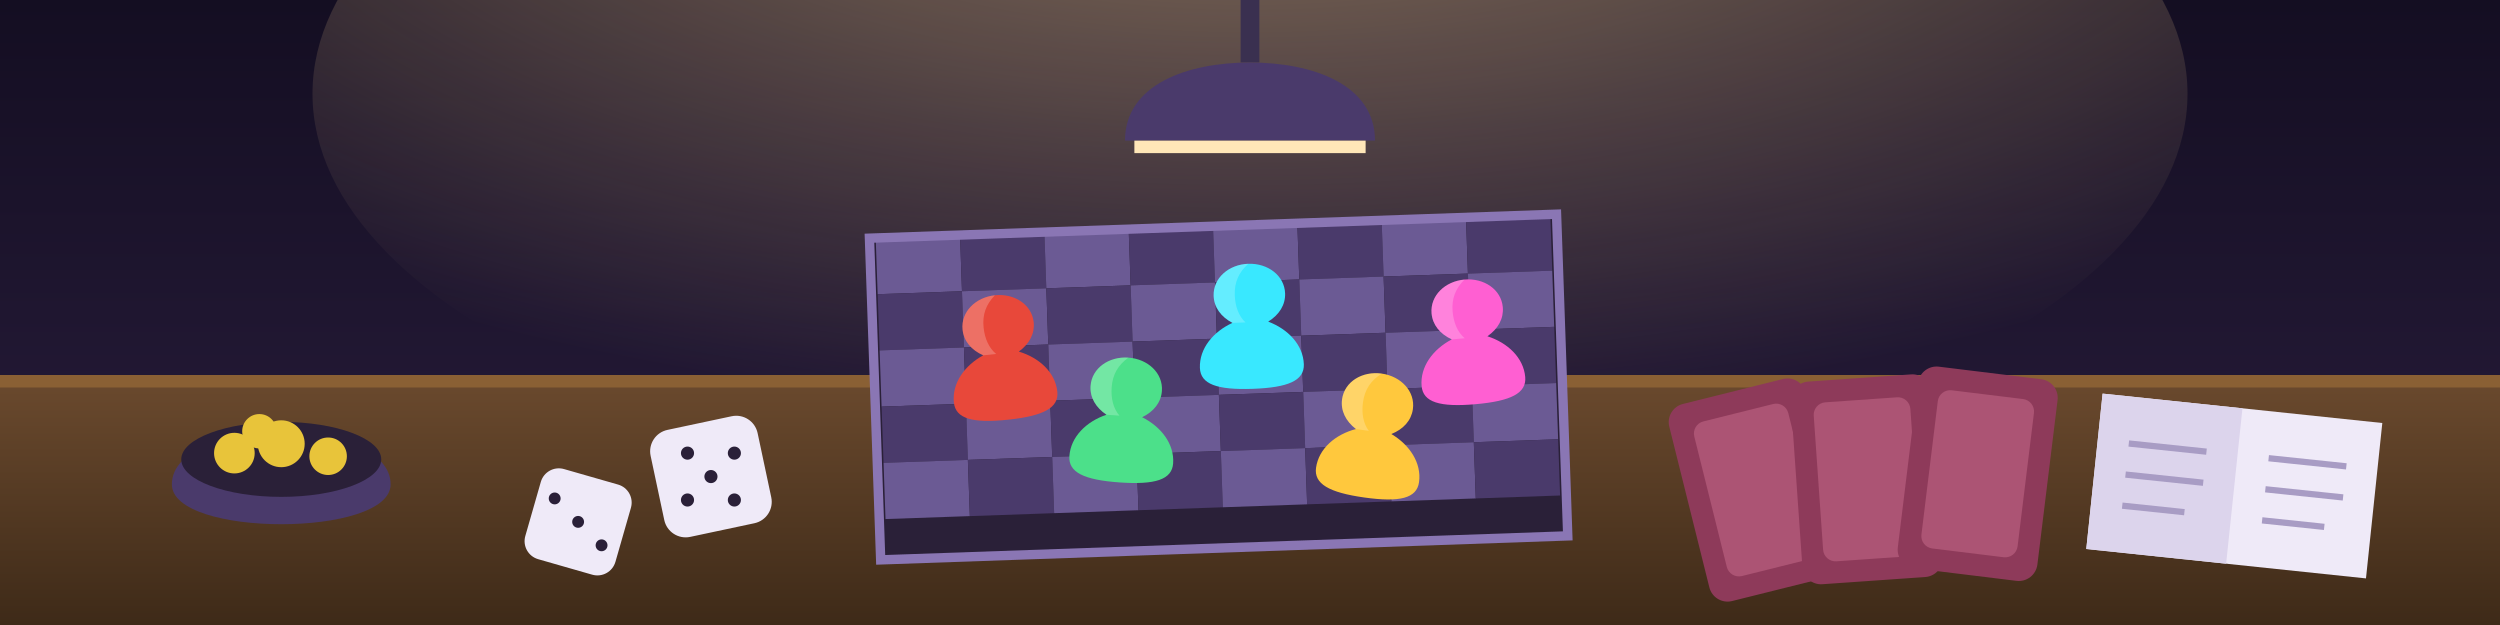
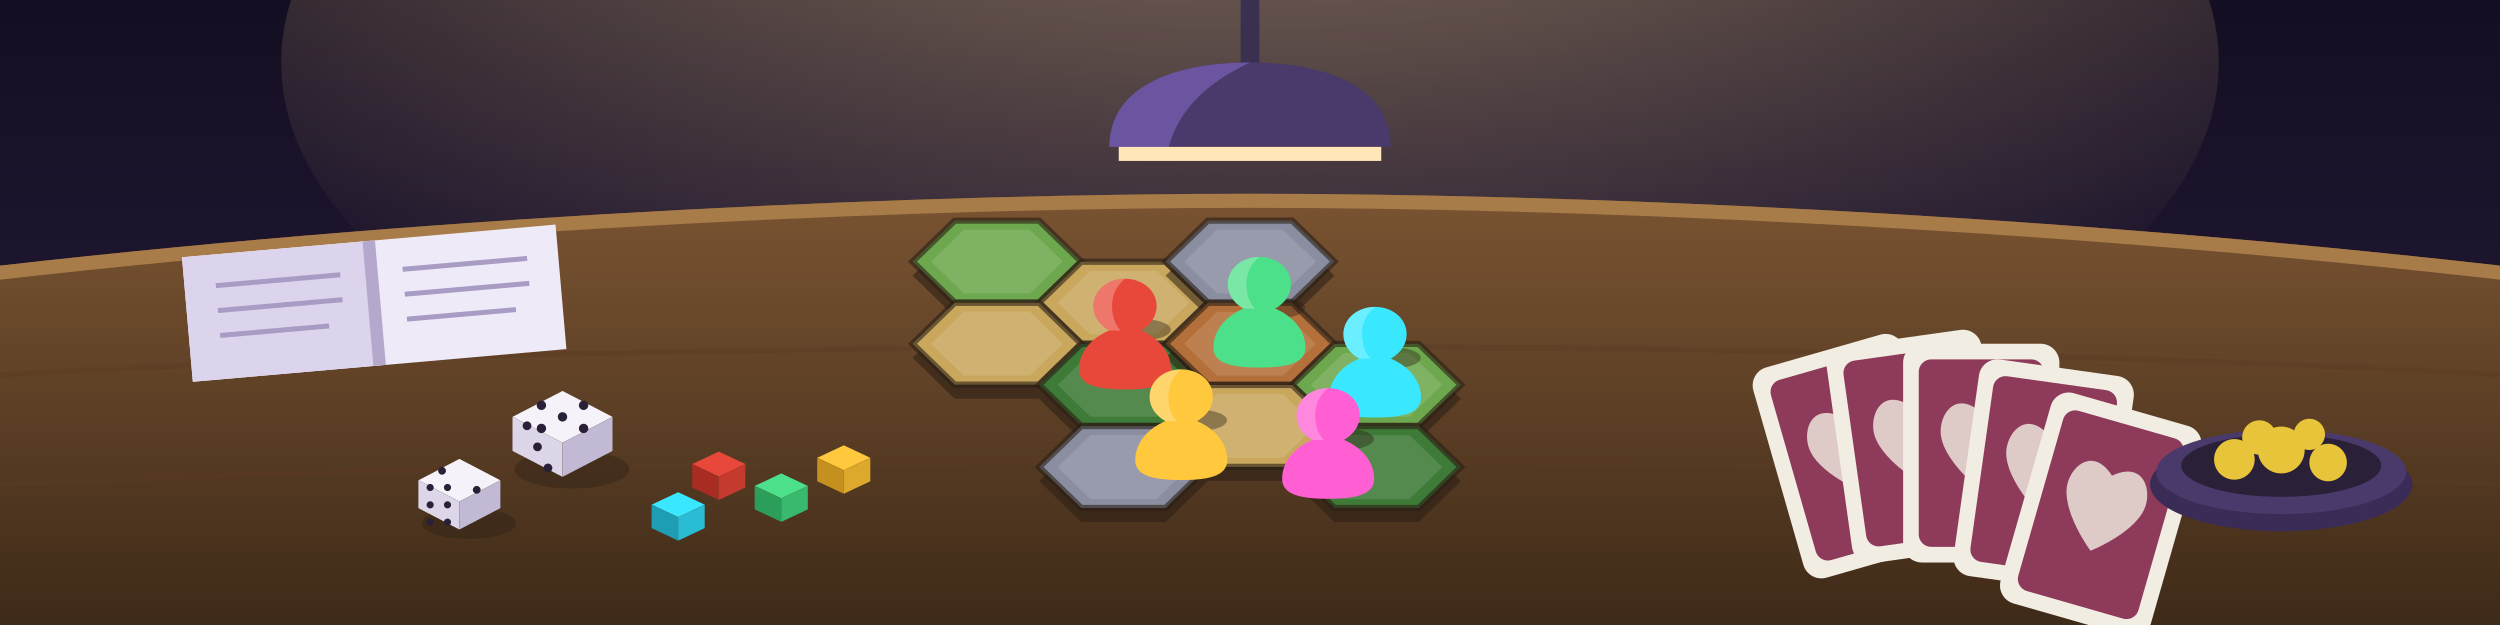
<svg xmlns="http://www.w3.org/2000/svg" viewBox="0 0 160 40" width="1600" height="400" role="presentation" preserveAspectRatio="xMidYMid slice">
  <style>
    .warm { animation: glow 8s ease-in-out infinite alternate }
-     @keyframes glow { from { opacity: .45 } to { opacity: .8 } }
-     .tap { animation: fidget 3.4s ease-in-out infinite;
+     @keyframes glow { from { opacity: .45 } to { opacity: .82 } }
+     .tap { animation: fidget 3.6s ease-in-out infinite;
           transform-box: fill-box; transform-origin: 50% 100% }
-     @keyframes fidget { 0%,72% { transform: rotate(0) } 80% { transform: rotate(-9deg) }
-                         88% { transform: rotate(6deg) } 100% { transform: rotate(0) } }
-     @media (prefers-reduced-motion: reduce) { .warm, .tap { animation: none } }
+     @keyframes fidget { 0%,70% { transform: translateY(0) rotate(0) }
+                         78% { transform: translateY(-1.2px) rotate(-7deg) }
+                         86% { transform: translateY(0) rotate(5deg) }
+                         100% { transform: translateY(0) rotate(0) } }
+     .sway { animation: hang 9s ease-in-out infinite alternate;
+             transform-box: fill-box; transform-origin: 50% 0 }
+     @keyframes hang { from { transform: rotate(-1.1deg) } to { transform: rotate(1.1deg) } }
+     @media (prefers-reduced-motion: reduce) { .warm, .tap, .sway { animation: none } }
  </style>
  <defs>
    <linearGradient id="gameroom" x1="0" y1="0" x2="0" y2="1">
      <stop offset="0%" stop-color="#140E22" />
      <stop offset="100%" stop-color="#2A1E3E" />
    </linearGradient>
    <linearGradient id="gametable" x1="0" y1="0" x2="0" y2="1">
-       <stop offset="0%" stop-color="#6B4A2E" />
+       <stop offset="0%" stop-color="#7A5432" />
      <stop offset="100%" stop-color="#3E2A18" />
    </linearGradient>
-     <radialGradient id="pendant" cx=".5" cy=".1" r=".8">
-       <stop offset="0%" stop-color="#FFD79A" stop-opacity=".55" />
+     <radialGradient id="pendant" cx=".5" cy=".08" r=".8">
+       <stop offset="0%" stop-color="#FFD79A" stop-opacity=".6" />
      <stop offset="100%" stop-color="#FFD79A" stop-opacity="0" />
    </radialGradient>
  </defs>
  <rect width="160" height="40" fill="url(#gameroom)" />
-   <ellipse class="warm" cx="80" cy="6" rx="60" ry="26" fill="url(#pendant)" />
-   <path d="M79.4 0 L80.6 0 L80.6 4 L79.4 4 Z" fill="#3A3050" />
-   <path d="M72 9 C72 5.4 76 4 80 4 C84 4 88 5.4 88 9 Z" fill="#4A3A6B" />
-   <path class="warm" d="M72.6 9 L87.4 9 L87.4 9.8 L72.6 9.8 Z" fill="#FFE7B8" />
-   <path d="M0 24 L160 24 L160 40 L0 40 Z" fill="url(#gametable)" />
-   <path d="M0 24 L160 24 L160 24.8 L0 24.8 Z" fill="#8A6034" />
-   <g transform="rotate(-2 80 25)">
-     <path d="M56 14.4 L100 14.4 L100 35 L56 35 Z" fill="#2A2038" />
-     <g transform="translate(-1.6 -1.6)">
-       <rect x="58.0" y="16.0" width="5.4" height="3.6" fill="#6B5A94" />
-       <rect x="63.4" y="16.0" width="5.4" height="3.6" fill="#4A3A6B" />
-       <rect x="68.8" y="16.0" width="5.4" height="3.6" fill="#6B5A94" />
-       <rect x="74.2" y="16.0" width="5.4" height="3.6" fill="#4A3A6B" />
-       <rect x="79.6" y="16.0" width="5.4" height="3.6" fill="#6B5A94" />
-       <rect x="85.0" y="16.0" width="5.4" height="3.6" fill="#4A3A6B" />
-       <rect x="90.4" y="16.0" width="5.4" height="3.6" fill="#6B5A94" />
-       <rect x="95.8" y="16.0" width="5.4" height="3.6" fill="#4A3A6B" />
-       <rect x="58.0" y="19.6" width="5.4" height="3.6" fill="#4A3A6B" />
-       <rect x="63.4" y="19.6" width="5.4" height="3.6" fill="#6B5A94" />
-       <rect x="68.8" y="19.6" width="5.4" height="3.6" fill="#4A3A6B" />
-       <rect x="74.2" y="19.6" width="5.4" height="3.6" fill="#6B5A94" />
-       <rect x="79.6" y="19.6" width="5.4" height="3.6" fill="#4A3A6B" />
-       <rect x="85.0" y="19.6" width="5.4" height="3.6" fill="#6B5A94" />
-       <rect x="90.4" y="19.6" width="5.4" height="3.6" fill="#4A3A6B" />
-       <rect x="95.8" y="19.6" width="5.4" height="3.6" fill="#6B5A94" />
-       <rect x="58.0" y="23.2" width="5.4" height="3.6" fill="#6B5A94" />
-       <rect x="63.4" y="23.2" width="5.4" height="3.6" fill="#4A3A6B" />
-       <rect x="68.8" y="23.2" width="5.4" height="3.6" fill="#6B5A94" />
-       <rect x="74.2" y="23.2" width="5.4" height="3.6" fill="#4A3A6B" />
-       <rect x="79.6" y="23.2" width="5.4" height="3.6" fill="#6B5A94" />
-       <rect x="85.0" y="23.2" width="5.4" height="3.6" fill="#4A3A6B" />
-       <rect x="90.4" y="23.2" width="5.4" height="3.6" fill="#6B5A94" />
-       <rect x="95.8" y="23.2" width="5.4" height="3.6" fill="#4A3A6B" />
-       <rect x="58.0" y="26.8" width="5.4" height="3.6" fill="#4A3A6B" />
-       <rect x="63.4" y="26.8" width="5.4" height="3.6" fill="#6B5A94" />
-       <rect x="68.8" y="26.8" width="5.4" height="3.6" fill="#4A3A6B" />
-       <rect x="74.2" y="26.8" width="5.4" height="3.6" fill="#6B5A94" />
-       <rect x="79.6" y="26.8" width="5.4" height="3.6" fill="#4A3A6B" />
-       <rect x="85.0" y="26.8" width="5.4" height="3.6" fill="#6B5A94" />
-       <rect x="90.4" y="26.8" width="5.4" height="3.6" fill="#4A3A6B" />
-       <rect x="95.8" y="26.8" width="5.4" height="3.6" fill="#6B5A94" />
-       <rect x="58.0" y="30.4" width="5.4" height="3.6" fill="#6B5A94" />
-       <rect x="63.4" y="30.4" width="5.4" height="3.6" fill="#4A3A6B" />
-       <rect x="68.8" y="30.4" width="5.4" height="3.6" fill="#6B5A94" />
-       <rect x="74.2" y="30.4" width="5.4" height="3.6" fill="#4A3A6B" />
-       <rect x="79.6" y="30.4" width="5.4" height="3.6" fill="#6B5A94" />
-       <rect x="85.0" y="30.4" width="5.4" height="3.6" fill="#4A3A6B" />
-       <rect x="90.4" y="30.4" width="5.4" height="3.6" fill="#6B5A94" />
-       <rect x="95.8" y="30.4" width="5.4" height="3.6" fill="#4A3A6B" />
-     </g>
-     <path d="M56 14.4 L100 14.4 L100 35 L56 35 Z" fill="none" stroke="#8A76B4" stroke-width=".6" />
-   </g>
-   <g>
-     <g transform="translate(64 22) rotate(-6) scale(0.52)">
-       <path d="M0 9.4 C-4.4 9.4 -6.4 8.6 -6.4 6.6 C-6.4 4.2 -4.6 2.2 -2.2 1.2 C-3.6 .4 -4.4 -.8 -4.4 -2.2 C-4.4 -4.4 -2.4 -6 0 -6 C2.4 -6 4.4 -4.4 4.4 -2.2 C4.4 -.8 3.6 .4 2.2 1.2 C4.6 2.2 6.4 4.2 6.4 6.6 C6.4 8.6 4.4 9.4 0 9.4 Z" fill="#E8483A" />
-       <path d="M-2.2 1.2 C-3.6 .4 -4.4 -.8 -4.4 -2.2 C-4.4 -4.4 -2.4 -6 0 -6 C-1.2 -5 -1.8 -3.8 -1.8 -2.2 C-1.8 -.8 -1.4 .4 -.6 1.2 Z" fill="#FFFFFF" opacity=".22" />
-     </g>
-     <g transform="translate(72 26) rotate(4) scale(0.52)">
-       <path d="M0 9.4 C-4.4 9.4 -6.4 8.6 -6.4 6.6 C-6.4 4.2 -4.6 2.2 -2.2 1.2 C-3.6 .4 -4.4 -.8 -4.4 -2.2 C-4.4 -4.4 -2.4 -6 0 -6 C2.4 -6 4.4 -4.4 4.4 -2.2 C4.4 -.8 3.6 .4 2.2 1.2 C4.6 2.2 6.4 4.2 6.4 6.6 C6.4 8.6 4.4 9.4 0 9.4 Z" fill="#4CE08A" />
-       <path d="M-2.2 1.2 C-3.6 .4 -4.4 -.8 -4.4 -2.2 C-4.4 -4.4 -2.4 -6 0 -6 C-1.2 -5 -1.8 -3.8 -1.8 -2.2 C-1.8 -.8 -1.4 .4 -.6 1.2 Z" fill="#FFFFFF" opacity=".22" />
-     </g>
-     <g transform="translate(80 20) rotate(-2) scale(0.52)">
-       <path d="M0 9.4 C-4.4 9.4 -6.4 8.6 -6.4 6.6 C-6.4 4.2 -4.6 2.2 -2.2 1.2 C-3.6 .4 -4.4 -.8 -4.4 -2.2 C-4.4 -4.4 -2.4 -6 0 -6 C2.4 -6 4.4 -4.4 4.4 -2.2 C4.4 -.8 3.6 .4 2.2 1.2 C4.6 2.2 6.4 4.2 6.4 6.6 C6.4 8.6 4.4 9.4 0 9.4 Z" fill="#39E8FF" />
-       <path d="M-2.2 1.2 C-3.6 .4 -4.4 -.8 -4.4 -2.2 C-4.4 -4.4 -2.4 -6 0 -6 C-1.2 -5 -1.8 -3.8 -1.8 -2.2 C-1.8 -.8 -1.4 .4 -.6 1.2 Z" fill="#FFFFFF" opacity=".22" />
-     </g>
-     <g transform="translate(88 27) rotate(8) scale(0.52)">
-       <path d="M0 9.4 C-4.4 9.4 -6.4 8.6 -6.4 6.6 C-6.4 4.2 -4.6 2.2 -2.2 1.2 C-3.6 .4 -4.4 -.8 -4.4 -2.2 C-4.4 -4.4 -2.4 -6 0 -6 C2.4 -6 4.4 -4.4 4.4 -2.2 C4.4 -.8 3.6 .4 2.2 1.2 C4.6 2.2 6.4 4.2 6.4 6.6 C6.4 8.6 4.4 9.4 0 9.4 Z" fill="#FFC83D" />
-       <path d="M-2.2 1.2 C-3.6 .4 -4.4 -.8 -4.4 -2.2 C-4.4 -4.4 -2.4 -6 0 -6 C-1.2 -5 -1.8 -3.8 -1.8 -2.2 C-1.8 -.8 -1.4 .4 -.6 1.2 Z" fill="#FFFFFF" opacity=".22" />
-     </g>
-     <g transform="translate(94 21) rotate(-5) scale(0.52)">
-       <path d="M0 9.4 C-4.4 9.4 -6.4 8.6 -6.4 6.6 C-6.4 4.2 -4.6 2.2 -2.2 1.2 C-3.6 .4 -4.4 -.8 -4.4 -2.2 C-4.4 -4.4 -2.4 -6 0 -6 C2.4 -6 4.4 -4.4 4.4 -2.2 C4.4 -.8 3.6 .4 2.2 1.2 C4.6 2.2 6.4 4.2 6.4 6.6 C6.4 8.6 4.4 9.4 0 9.4 Z" fill="#FF5FD2" />
-       <path d="M-2.2 1.2 C-3.6 .4 -4.4 -.8 -4.4 -2.2 C-4.4 -4.4 -2.4 -6 0 -6 C-1.2 -5 -1.8 -3.8 -1.8 -2.2 C-1.8 -.8 -1.4 .4 -.6 1.2 Z" fill="#FFFFFF" opacity=".22" />
-     </g>
-   </g>
-   <g>
-     <g class="tap">
-       <rect x="42" y="27" width="7" height="7" rx="1.4" fill="#EFEAF8" transform="rotate(-12 45.5 30.5)" />
-       <circle cx="44.00" cy="29.00" r="0.42" fill="#2A2038" />
-       <circle cx="47.00" cy="29.00" r="0.42" fill="#2A2038" />
-       <circle cx="45.50" cy="30.50" r="0.42" fill="#2A2038" />
-       <circle cx="44.00" cy="32.00" r="0.42" fill="#2A2038" />
-       <circle cx="47.00" cy="32.00" r="0.42" fill="#2A2038" />
-     </g>
-     <rect x="34" y="30.4" width="6" height="6" rx="1.2" fill="#EFEAF8" transform="rotate(16 37 33.4)" />
-     <circle cx="35.50" cy="31.90" r="0.38" fill="#2A2038" />
-     <circle cx="37.00" cy="33.40" r="0.38" fill="#2A2038" />
-     <circle cx="38.50" cy="34.90" r="0.38" fill="#2A2038" />
-   </g>
-   <g>
-     <g transform="rotate(-14 116 31)">
-       <rect x="108" y="24" width="9" height="13" rx="1.2" fill="#8E3A5A" />
-       <rect x="109.4" y="25.4" width="6.2" height="10.2" rx=".8" fill="#C46A88" opacity=".55" />
-     </g>
-     <g transform="rotate(-4 122 31)">
-       <rect x="115" y="24" width="9" height="13" rx="1.2" fill="#8E3A5A" />
-       <rect x="116.4" y="25.4" width="6.2" height="10.2" rx=".8" fill="#C46A88" opacity=".55" />
-     </g>
-     <g transform="rotate(7 128 31)">
-       <rect x="122" y="24" width="9" height="13" rx="1.2" fill="#8E3A5A" />
-       <rect x="123.4" y="25.4" width="6.2" height="10.2" rx=".8" fill="#C46A88" opacity=".55" />
-     </g>
-   </g>
-   <g transform="rotate(6 142 31)">
-     <path d="M134 26 L152 26 L152 36 L134 36 Z" fill="#EFEAF8" />
-     <path d="M134 26 L143 26 L143 36 L134 36 Z" fill="#DCD4EC" />
-     <g stroke="#A89CC4" stroke-width=".4">
-       <path d="M136 29 L141 29" />
-       <path d="M136 31 L141 31" />
-       <path d="M136 33 L140 33" />
-       <path d="M145 29 L150 29" />
-       <path d="M145 31 L150 31" />
-       <path d="M145 33 L149 33" />
-     </g>
-   </g>
-   <g transform="translate(18 31)">
-     <path d="M-7 0 C-7 -4.4 7 -4.4 7 0 C7 3.4 -7 3.4 -7 0 Z" fill="#4A3A6B" />
-     <ellipse cx="0" cy="-1.6" rx="6.4" ry="2.4" fill="#2A2038" />
+   <ellipse class="warm" cx="80" cy="4" rx="62" ry="28" fill="url(#pendant)" />
+   <path d="M0 17 C30 13.6 60 12.4 80 12.4 C100 12.4 130 13.6 160 17 L160 40 L0 40 Z" fill="url(#gametable)" />
+   <path d="M0 17 C30 13.6 60 12.4 80 12.4 C100 12.4 130 13.6 160 17 L160 17.9            C130 14.5 100 13.3 80 13.3 C60 13.3 30 14.5 0 17.9 Z" fill="#A87C48" />
+   <g stroke="#5A3A22" stroke-width=".35" opacity=".45" fill="none">
+     <path d="M0 24 C40 21.6 120 21.6 160 24" />
+     <path d="M0 31 C40 29 120 29 160 31" />
+   </g>
+   <g class="sway">
+     <path d="M79.4 0 L80.6 0 L80.6 4.4 L79.4 4.4 Z" fill="#3A3050" />
+     <path d="M71 9.4 C71 5.6 75 4 80 4 C85 4 89 5.6 89 9.4 Z" fill="#4A3A6B" />
+     <path d="M71 9.4 C71 5.6 75 4 80 4 C77 5.4 75.4 7.2 74.8 9.4 Z" fill="#6B54A0" />
+     <path class="warm" d="M71.6 9.4 L88.4 9.4 L88.4 10.3 L71.6 10.3 Z" fill="#FFE7B8" />
+   </g>
+   <g>
+     <path d="M69.20 17.64 L66.50 20.26 L61.10 20.26 L58.40 17.64 L61.10 15.02 L66.50 15.02 Z" fill="#2A1E14" opacity=".55" />
+     <path d="M69.20 16.74 L66.50 19.36 L61.10 19.36 L58.40 16.74 L61.10 14.12 L66.50 14.12 Z" fill="#6EA84E" />
+     <path d="M68.01 16.74 L65.91 18.78 L61.69 18.78 L59.59 16.74 L61.69 14.70 L65.91 14.70 Z" fill="#FFFFFF" opacity=".12" />
+     <path d="M69.20 16.74 L66.50 19.36 L61.10 19.36 L58.40 16.74 L61.10 14.12 L66.50 14.12 Z" fill="none" stroke="#2A1E14" stroke-width=".4" opacity=".6" />
+     <path d="M77.30 20.27 L74.60 22.89 L69.20 22.89 L66.50 20.27 L69.20 17.65 L74.60 17.65 Z" fill="#2A1E14" opacity=".55" />
+     <path d="M77.30 19.37 L74.60 21.99 L69.20 21.99 L66.50 19.37 L69.20 16.75 L74.60 16.75 Z" fill="#C9A85E" />
+     <path d="M76.11 19.37 L74.01 21.41 L69.79 21.41 L67.69 19.37 L69.79 17.33 L74.01 17.33 Z" fill="#FFFFFF" opacity=".12" />
+     <path d="M77.30 19.37 L74.60 21.99 L69.20 21.99 L66.50 19.37 L69.20 16.75 L74.60 16.75 Z" fill="none" stroke="#2A1E14" stroke-width=".4" opacity=".6" />
+     <path d="M85.40 17.64 L82.70 20.26 L77.30 20.26 L74.60 17.64 L77.30 15.02 L82.70 15.02 Z" fill="#2A1E14" opacity=".55" />
+     <path d="M85.40 16.74 L82.70 19.36 L77.30 19.36 L74.60 16.74 L77.30 14.12 L82.70 14.12 Z" fill="#8A8EA0" />
+     <path d="M84.21 16.74 L82.11 18.78 L77.89 18.78 L75.79 16.74 L77.89 14.70 L82.11 14.70 Z" fill="#FFFFFF" opacity=".12" />
+     <path d="M85.40 16.74 L82.70 19.36 L77.30 19.36 L74.60 16.74 L77.30 14.12 L82.70 14.12 Z" fill="none" stroke="#2A1E14" stroke-width=".4" opacity=".6" />
+     <path d="M69.20 22.90 L66.50 25.52 L61.10 25.52 L58.40 22.90 L61.10 20.28 L66.50 20.28 Z" fill="#2A1E14" opacity=".55" />
+     <path d="M69.20 22.00 L66.50 24.62 L61.10 24.62 L58.40 22.00 L61.10 19.38 L66.50 19.38 Z" fill="#C9A85E" />
+     <path d="M68.01 22.00 L65.91 24.04 L61.69 24.04 L59.59 22.00 L61.69 19.96 L65.91 19.96 Z" fill="#FFFFFF" opacity=".12" />
+     <path d="M69.20 22.00 L66.50 24.62 L61.10 24.62 L58.40 22.00 L61.10 19.38 L66.50 19.38 Z" fill="none" stroke="#2A1E14" stroke-width=".4" opacity=".6" />
+     <path d="M77.30 25.53 L74.60 28.15 L69.20 28.15 L66.50 25.53 L69.20 22.91 L74.60 22.91 Z" fill="#2A1E14" opacity=".55" />
+     <path d="M77.30 24.63 L74.60 27.25 L69.20 27.25 L66.50 24.63 L69.20 22.01 L74.60 22.01 Z" fill="#3E7A38" />
+     <path d="M76.11 24.63 L74.01 26.67 L69.79 26.67 L67.69 24.63 L69.79 22.59 L74.01 22.59 Z" fill="#FFFFFF" opacity=".12" />
+     <path d="M77.30 24.63 L74.60 27.25 L69.20 27.25 L66.50 24.63 L69.20 22.01 L74.60 22.01 Z" fill="none" stroke="#2A1E14" stroke-width=".4" opacity=".6" />
+     <path d="M85.40 22.90 L82.70 25.52 L77.30 25.52 L74.60 22.90 L77.30 20.28 L82.70 20.28 Z" fill="#2A1E14" opacity=".55" />
+     <path d="M85.40 22.00 L82.70 24.62 L77.30 24.62 L74.60 22.00 L77.30 19.38 L82.70 19.38 Z" fill="#B4703A" />
+     <path d="M84.21 22.00 L82.11 24.04 L77.89 24.04 L75.79 22.00 L77.89 19.96 L82.11 19.96 Z" fill="#FFFFFF" opacity=".12" />
+     <path d="M85.40 22.00 L82.70 24.62 L77.30 24.62 L74.60 22.00 L77.30 19.38 L82.70 19.38 Z" fill="none" stroke="#2A1E14" stroke-width=".4" opacity=".6" />
+     <path d="M93.50 25.53 L90.80 28.15 L85.40 28.15 L82.70 25.53 L85.40 22.91 L90.80 22.91 Z" fill="#2A1E14" opacity=".55" />
+     <path d="M93.50 24.63 L90.80 27.25 L85.40 27.25 L82.70 24.63 L85.40 22.01 L90.80 22.01 Z" fill="#6EA84E" />
+     <path d="M92.31 24.63 L90.21 26.67 L85.99 26.67 L83.89 24.63 L85.99 22.59 L90.21 22.59 Z" fill="#FFFFFF" opacity=".12" />
+     <path d="M93.50 24.63 L90.80 27.25 L85.40 27.25 L82.70 24.63 L85.40 22.01 L90.80 22.01 Z" fill="none" stroke="#2A1E14" stroke-width=".4" opacity=".6" />
+     <path d="M77.30 30.79 L74.60 33.41 L69.20 33.41 L66.50 30.79 L69.20 28.17 L74.60 28.17 Z" fill="#2A1E14" opacity=".55" />
+     <path d="M77.30 29.89 L74.60 32.51 L69.20 32.51 L66.50 29.89 L69.20 27.27 L74.60 27.27 Z" fill="#8A8EA0" />
+     <path d="M76.11 29.89 L74.01 31.94 L69.79 31.94 L67.69 29.89 L69.79 27.85 L74.01 27.85 Z" fill="#FFFFFF" opacity=".12" />
+     <path d="M77.30 29.89 L74.60 32.51 L69.20 32.51 L66.50 29.89 L69.20 27.27 L74.60 27.27 Z" fill="none" stroke="#2A1E14" stroke-width=".4" opacity=".6" />
+     <path d="M85.40 28.16 L82.70 30.78 L77.30 30.78 L74.60 28.16 L77.30 25.54 L82.70 25.54 Z" fill="#2A1E14" opacity=".55" />
+     <path d="M85.40 27.26 L82.70 29.88 L77.30 29.88 L74.60 27.26 L77.30 24.64 L82.70 24.64 Z" fill="#C9A85E" />
+     <path d="M84.21 27.26 L82.11 29.30 L77.89 29.30 L75.79 27.26 L77.89 25.22 L82.11 25.22 Z" fill="#FFFFFF" opacity=".12" />
+     <path d="M85.40 27.26 L82.70 29.88 L77.30 29.88 L74.60 27.26 L77.30 24.64 L82.70 24.64 Z" fill="none" stroke="#2A1E14" stroke-width=".4" opacity=".6" />
+     <path d="M93.50 30.79 L90.80 33.41 L85.40 33.41 L82.70 30.79 L85.40 28.17 L90.80 28.17 Z" fill="#2A1E14" opacity=".55" />
+     <path d="M93.50 29.89 L90.80 32.51 L85.40 32.51 L82.70 29.89 L85.40 27.27 L90.80 27.27 Z" fill="#3E7A38" />
+     <path d="M92.31 29.89 L90.21 31.94 L85.99 31.94 L83.89 29.89 L85.99 27.85 L90.21 27.85 Z" fill="#FFFFFF" opacity=".12" />
+     <path d="M93.50 29.89 L90.80 32.51 L85.40 32.51 L82.70 29.89 L85.40 27.27 L90.80 27.27 Z" fill="none" stroke="#2A1E14" stroke-width=".4" opacity=".6" />
+   </g>
+   <g>
+     <g>
+       <ellipse cx="73.0" cy="21.1" rx="1.93" ry="0.69" fill="#2A1E14" opacity=".4" />
+       <g transform="translate(72 20.6) scale(0.46)">
+         <path d="M0 9.4 C-4.4 9.4 -6.4 8.6 -6.4 6.6 C-6.4 4.2 -4.6 2.2 -2.2 1.2 C-3.6 .4 -4.4 -.8 -4.4 -2.2 C-4.4 -4.4 -2.4 -6 0 -6 C2.4 -6 4.4 -4.4 4.4 -2.2 C4.4 -.8 3.6 .4 2.2 1.2 C4.6 2.2 6.4 4.2 6.4 6.6 C6.4 8.6 4.4 9.4 0 9.4 Z" fill="#E8483A" />
+         <path d="M-2.2 1.2 C-3.6 .4 -4.4 -.8 -4.4 -2.2 C-4.4 -4.4 -2.4 -6 0 -6 C-1.2 -5 -1.8 -3.8 -1.8 -2.2 C-1.8 -.8 -1.4 .4 -.6 1.2 Z" fill="#FFFFFF" opacity=".25" />
+       </g>
+     </g>
+     <g>
+       <ellipse cx="81.6" cy="19.7" rx="1.93" ry="0.69" fill="#2A1E14" opacity=".4" />
+       <g transform="translate(80.6 19.2) scale(0.46)">
+         <path d="M0 9.4 C-4.4 9.4 -6.4 8.6 -6.4 6.6 C-6.4 4.2 -4.6 2.2 -2.2 1.2 C-3.6 .4 -4.4 -.8 -4.4 -2.2 C-4.4 -4.4 -2.4 -6 0 -6 C2.4 -6 4.4 -4.4 4.4 -2.2 C4.4 -.8 3.6 .4 2.2 1.2 C4.6 2.2 6.4 4.2 6.4 6.6 C6.4 8.6 4.4 9.4 0 9.4 Z" fill="#4CE08A" />
+         <path d="M-2.2 1.2 C-3.6 .4 -4.4 -.8 -4.4 -2.2 C-4.4 -4.4 -2.4 -6 0 -6 C-1.2 -5 -1.8 -3.8 -1.8 -2.2 C-1.8 -.8 -1.4 .4 -.6 1.2 Z" fill="#FFFFFF" opacity=".25" />
+       </g>
+     </g>
+     <g>
+       <ellipse cx="89.0" cy="22.9" rx="1.93" ry="0.69" fill="#2A1E14" opacity=".4" />
+       <g transform="translate(88 22.4) scale(0.46)">
+         <path d="M0 9.4 C-4.4 9.4 -6.4 8.6 -6.4 6.6 C-6.4 4.2 -4.6 2.2 -2.2 1.2 C-3.6 .4 -4.4 -.8 -4.4 -2.2 C-4.4 -4.4 -2.4 -6 0 -6 C2.4 -6 4.4 -4.4 4.4 -2.2 C4.4 -.8 3.6 .4 2.2 1.2 C4.6 2.2 6.4 4.2 6.4 6.6 C6.4 8.6 4.4 9.4 0 9.4 Z" fill="#39E8FF" />
+         <path d="M-2.2 1.2 C-3.6 .4 -4.4 -.8 -4.4 -2.2 C-4.4 -4.4 -2.4 -6 0 -6 C-1.2 -5 -1.8 -3.8 -1.8 -2.2 C-1.8 -.8 -1.4 .4 -.6 1.2 Z" fill="#FFFFFF" opacity=".25" />
+       </g>
+     </g>
+     <g>
+       <ellipse cx="76.6" cy="26.9" rx="1.93" ry="0.69" fill="#2A1E14" opacity=".4" />
+       <g transform="translate(75.6 26.4) scale(0.46)">
+         <path d="M0 9.4 C-4.4 9.4 -6.4 8.6 -6.4 6.6 C-6.4 4.2 -4.6 2.2 -2.2 1.2 C-3.6 .4 -4.4 -.8 -4.4 -2.2 C-4.4 -4.4 -2.4 -6 0 -6 C2.4 -6 4.4 -4.4 4.4 -2.2 C4.4 -.8 3.6 .4 2.2 1.2 C4.6 2.2 6.4 4.2 6.4 6.6 C6.4 8.6 4.4 9.4 0 9.4 Z" fill="#FFC83D" />
+         <path d="M-2.2 1.2 C-3.6 .4 -4.4 -.8 -4.4 -2.2 C-4.4 -4.4 -2.4 -6 0 -6 C-1.2 -5 -1.8 -3.8 -1.8 -2.2 C-1.8 -.8 -1.4 .4 -.6 1.2 Z" fill="#FFFFFF" opacity=".25" />
+       </g>
+     </g>
+     <g>
+       <ellipse cx="86.0" cy="28.1" rx="1.93" ry="0.69" fill="#2A1E14" opacity=".4" />
+       <g transform="translate(85 27.6) scale(0.46)">
+         <path d="M0 9.4 C-4.4 9.4 -6.4 8.6 -6.4 6.6 C-6.4 4.2 -4.6 2.2 -2.2 1.2 C-3.6 .4 -4.4 -.8 -4.4 -2.2 C-4.4 -4.4 -2.4 -6 0 -6 C2.4 -6 4.4 -4.4 4.4 -2.2 C4.4 -.8 3.6 .4 2.2 1.2 C4.6 2.2 6.4 4.2 6.4 6.6 C6.4 8.6 4.4 9.4 0 9.4 Z" fill="#FF5FD2" />
+         <path d="M-2.2 1.2 C-3.6 .4 -4.4 -.8 -4.4 -2.2 C-4.4 -4.4 -2.4 -6 0 -6 C-1.2 -5 -1.8 -3.8 -1.8 -2.2 C-1.8 -.8 -1.4 .4 -.6 1.2 Z" fill="#FFFFFF" opacity=".25" />
+       </g>
+     </g>
+   </g>
+   <g>
+     <g>
+       <path d="M46 28.9 L47.7 29.7 L46 30.5 L44.3 29.7 Z" fill="#E8483A" />
+       <path d="M44.3 29.7 L46 30.5 L46 32 L44.3 31.2 Z" fill="#A82C22" />
+       <path d="M47.7 29.7 L46 30.5 L46 32 L47.7 31.2 Z" fill="#C43A2E" />
+     </g>
+     <g>
+       <path d="M50 30.3 L51.7 31.1 L50 31.9 L48.3 31.1 Z" fill="#4CE08A" />
+       <path d="M48.3 31.1 L50 31.9 L50 33.4 L48.3 32.6 Z" fill="#2A9E5A" />
+       <path d="M51.7 31.1 L50 31.9 L50 33.4 L51.7 32.6 Z" fill="#38B96E" />
+     </g>
+     <g>
+       <path d="M43.4 31.5 L45.1 32.3 L43.4 33.1 L41.7 32.3 Z" fill="#39E8FF" />
+       <path d="M41.7 32.3 L43.4 33.1 L43.4 34.6 L41.7 33.8 Z" fill="#1E9EB4" />
+       <path d="M45.1 32.3 L43.4 33.1 L43.4 34.6 L45.1 33.8 Z" fill="#2ABCD4" />
+     </g>
+     <g>
+       <path d="M54 28.5 L55.7 29.3 L54 30.1 L52.3 29.3 Z" fill="#FFC83D" />
+       <path d="M52.3 29.3 L54 30.1 L54 31.6 L52.3 30.8 Z" fill="#C4901E" />
+       <path d="M55.7 29.3 L54 30.1 L54 31.6 L55.7 30.8 Z" fill="#DDA92C" />
+     </g>
+   </g>
+   <g class="tap">
+     <g>
+       <ellipse cx="36.6" cy="30.04" rx="3.68" ry="1.22" fill="#2A1E14" opacity=".4" />
+       <path d="M36 25.02 L39.2 26.68 L36 28.34 L32.8 26.68 Z" fill="#F6F2FA" />
+       <path d="M32.8 26.68 L36 28.34 L36 30.52 L32.8 28.86 Z" fill="#DCD6E8" />
+       <path d="M39.2 26.68 L36 28.34 L36 30.52 L39.2 28.86 Z" fill="#C2BAD4" />
+       <circle cx="34.65" cy="25.94" r="0.30" fill="#2A2038" />
+       <circle cx="37.35" cy="25.94" r="0.30" fill="#2A2038" />
+       <circle cx="36.00" cy="26.68" r="0.30" fill="#2A2038" />
+       <circle cx="34.65" cy="27.42" r="0.30" fill="#2A2038" />
+       <circle cx="37.35" cy="27.42" r="0.30" fill="#2A2038" />
+       <circle cx="33.73" cy="27.25" r="0.28" fill="#2A2038" />
+       <circle cx="34.40" cy="28.60" r="0.28" fill="#2A2038" />
+       <circle cx="35.07" cy="29.95" r="0.28" fill="#2A2038" />
+     </g>
+   </g>
+   <g>
+     <ellipse cx="30.0" cy="33.49" rx="3.02" ry="1.00" fill="#2A1E14" opacity=".4" />
+     <path d="M29.4 29.37 L32.024 30.74 L29.4 32.10 L26.776 30.74 Z" fill="#F6F2FA" />
+     <path d="M26.776 30.74 L29.4 32.10 L29.4 33.89 L26.776 32.52 Z" fill="#DCD6E8" />
+     <path d="M32.024 30.74 L29.4 32.10 L29.4 33.89 L32.024 32.52 Z" fill="#C2BAD4" />
+     <circle cx="28.29" cy="30.13" r="0.25" fill="#2A2038" />
+     <circle cx="30.51" cy="31.35" r="0.25" fill="#2A2038" />
+     <circle cx="27.53" cy="31.20" r="0.23" fill="#2A2038" />
+     <circle cx="28.64" cy="31.20" r="0.23" fill="#2A2038" />
+     <circle cx="27.53" cy="32.31" r="0.23" fill="#2A2038" />
+     <circle cx="28.64" cy="32.31" r="0.23" fill="#2A2038" />
+     <circle cx="27.53" cy="33.42" r="0.23" fill="#2A2038" />
+     <circle cx="28.64" cy="33.42" r="0.23" fill="#2A2038" />
+   </g>
+   <g>
+     <g transform="rotate(-16 120 34)">
+       <rect x="115.0" y="22" width="10" height="14" rx="1.2" fill="#F2EDE2" />
+       <rect x="116.0" y="23" width="8" height="12" rx=".8" fill="#8E3A5A" />
+       <path d="M120.0 26.4 C118.4 25 117.4 26.4 117.4 27.6 C117.4 29.4 120.0 31.4 120.0 31.4 C120.0 31.4 122.6 29.4 122.6 27.6 C122.6 26.4 121.6 25 120.0 26.4 Z" fill="#F2EDE2" opacity=".8" />
+     </g>
+     <g transform="rotate(-8 120 34)">
+       <rect x="118.4" y="22" width="10" height="14" rx="1.2" fill="#F2EDE2" />
+       <rect x="119.4" y="23" width="8" height="12" rx=".8" fill="#8E3A5A" />
+       <path d="M123.4 26.4 C121.8 25 120.8 26.4 120.8 27.6 C120.8 29.4 123.4 31.4 123.4 31.4 C123.4 31.4 126.0 29.4 126.0 27.6 C126.0 26.4 125.0 25 123.4 26.4 Z" fill="#F2EDE2" opacity=".8" />
+     </g>
+     <g transform="rotate(0 120 34)">
+       <rect x="121.8" y="22" width="10" height="14" rx="1.2" fill="#F2EDE2" />
+       <rect x="122.8" y="23" width="8" height="12" rx=".8" fill="#8E3A5A" />
+       <path d="M126.8 26.4 C125.2 25 124.2 26.4 124.2 27.6 C124.2 29.4 126.8 31.4 126.8 31.4 C126.8 31.4 129.4 29.4 129.4 27.6 C129.4 26.4 128.4 25 126.8 26.4 Z" fill="#F2EDE2" opacity=".8" />
+     </g>
+     <g transform="rotate(8 120 34)">
+       <rect x="125.2" y="22" width="10" height="14" rx="1.2" fill="#F2EDE2" />
+       <rect x="126.2" y="23" width="8" height="12" rx=".8" fill="#8E3A5A" />
+       <path d="M130.2 26.4 C128.6 25 127.6 26.4 127.6 27.6 C127.6 29.4 130.2 31.4 130.2 31.4 C130.2 31.4 132.8 29.4 132.8 27.6 C132.8 26.4 131.8 25 130.2 26.4 Z" fill="#F2EDE2" opacity=".8" />
+     </g>
+     <g transform="rotate(16 120 34)">
+       <rect x="128.6" y="22" width="10" height="14" rx="1.2" fill="#F2EDE2" />
+       <rect x="129.6" y="23" width="8" height="12" rx=".8" fill="#8E3A5A" />
+       <path d="M133.6 26.4 C132.0 25 131.0 26.4 131.0 27.6 C131.0 29.4 133.6 31.4 133.6 31.4 C133.6 31.4 136.2 29.4 136.2 27.6 C136.2 26.4 135.2 25 133.6 26.4 Z" fill="#F2EDE2" opacity=".8" />
+     </g>
+   </g>
+   <g transform="rotate(-5 24 20)">
+     <path d="M12 15.4 L36 15.4 L36 23.4 L12 23.4 Z" fill="#EFEAF8" />
+     <path d="M12 15.4 L24 15.4 L24 23.4 L12 23.4 Z" fill="#DCD4EC" />
+     <path d="M23.6 15.4 L24.4 15.4 L24.4 23.4 L23.6 23.4 Z" fill="#B4A8CC" />
+     <g stroke="#A89CC4" stroke-width=".32">
+       <path d="M14 17.4 L22 17.4" />
+       <path d="M14 19 L22 19" />
+       <path d="M14 20.6 L21 20.6" />
+       <path d="M26 17.4 L34 17.4" />
+       <path d="M26 19 L34 19" />
+       <path d="M26 20.6 L33 20.6" />
+     </g>
+   </g>
+   <g transform="translate(146 30)">
+     <ellipse cx="0" cy="1" rx="8.4" ry="3" fill="#3A2C56" />
+     <ellipse cx="0" cy=".2" rx="8" ry="2.7" fill="#4A3A6B" />
+     <ellipse cx="0" cy="-.2" rx="6.4" ry="2" fill="#2A2038" />
    <g fill="#E8C43A">
-       <circle cx="-3" cy="-2" r="1.3" />
-       <circle cx="0" cy="-2.6" r="1.5" />
-       <circle cx="3" cy="-1.8" r="1.2" />
-       <circle cx="-1.4" cy="-3.4" r="1.1" />
+       <circle cx="-3" cy="-.6" r="1.3" />
+       <circle cx="0" cy="-1.2" r="1.5" />
+       <circle cx="3" cy="-.4" r="1.2" />
+       <circle cx="-1.4" cy="-2" r="1.1" />
+       <circle cx="1.8" cy="-2.2" r="1" />
    </g>
  </g>
</svg>
